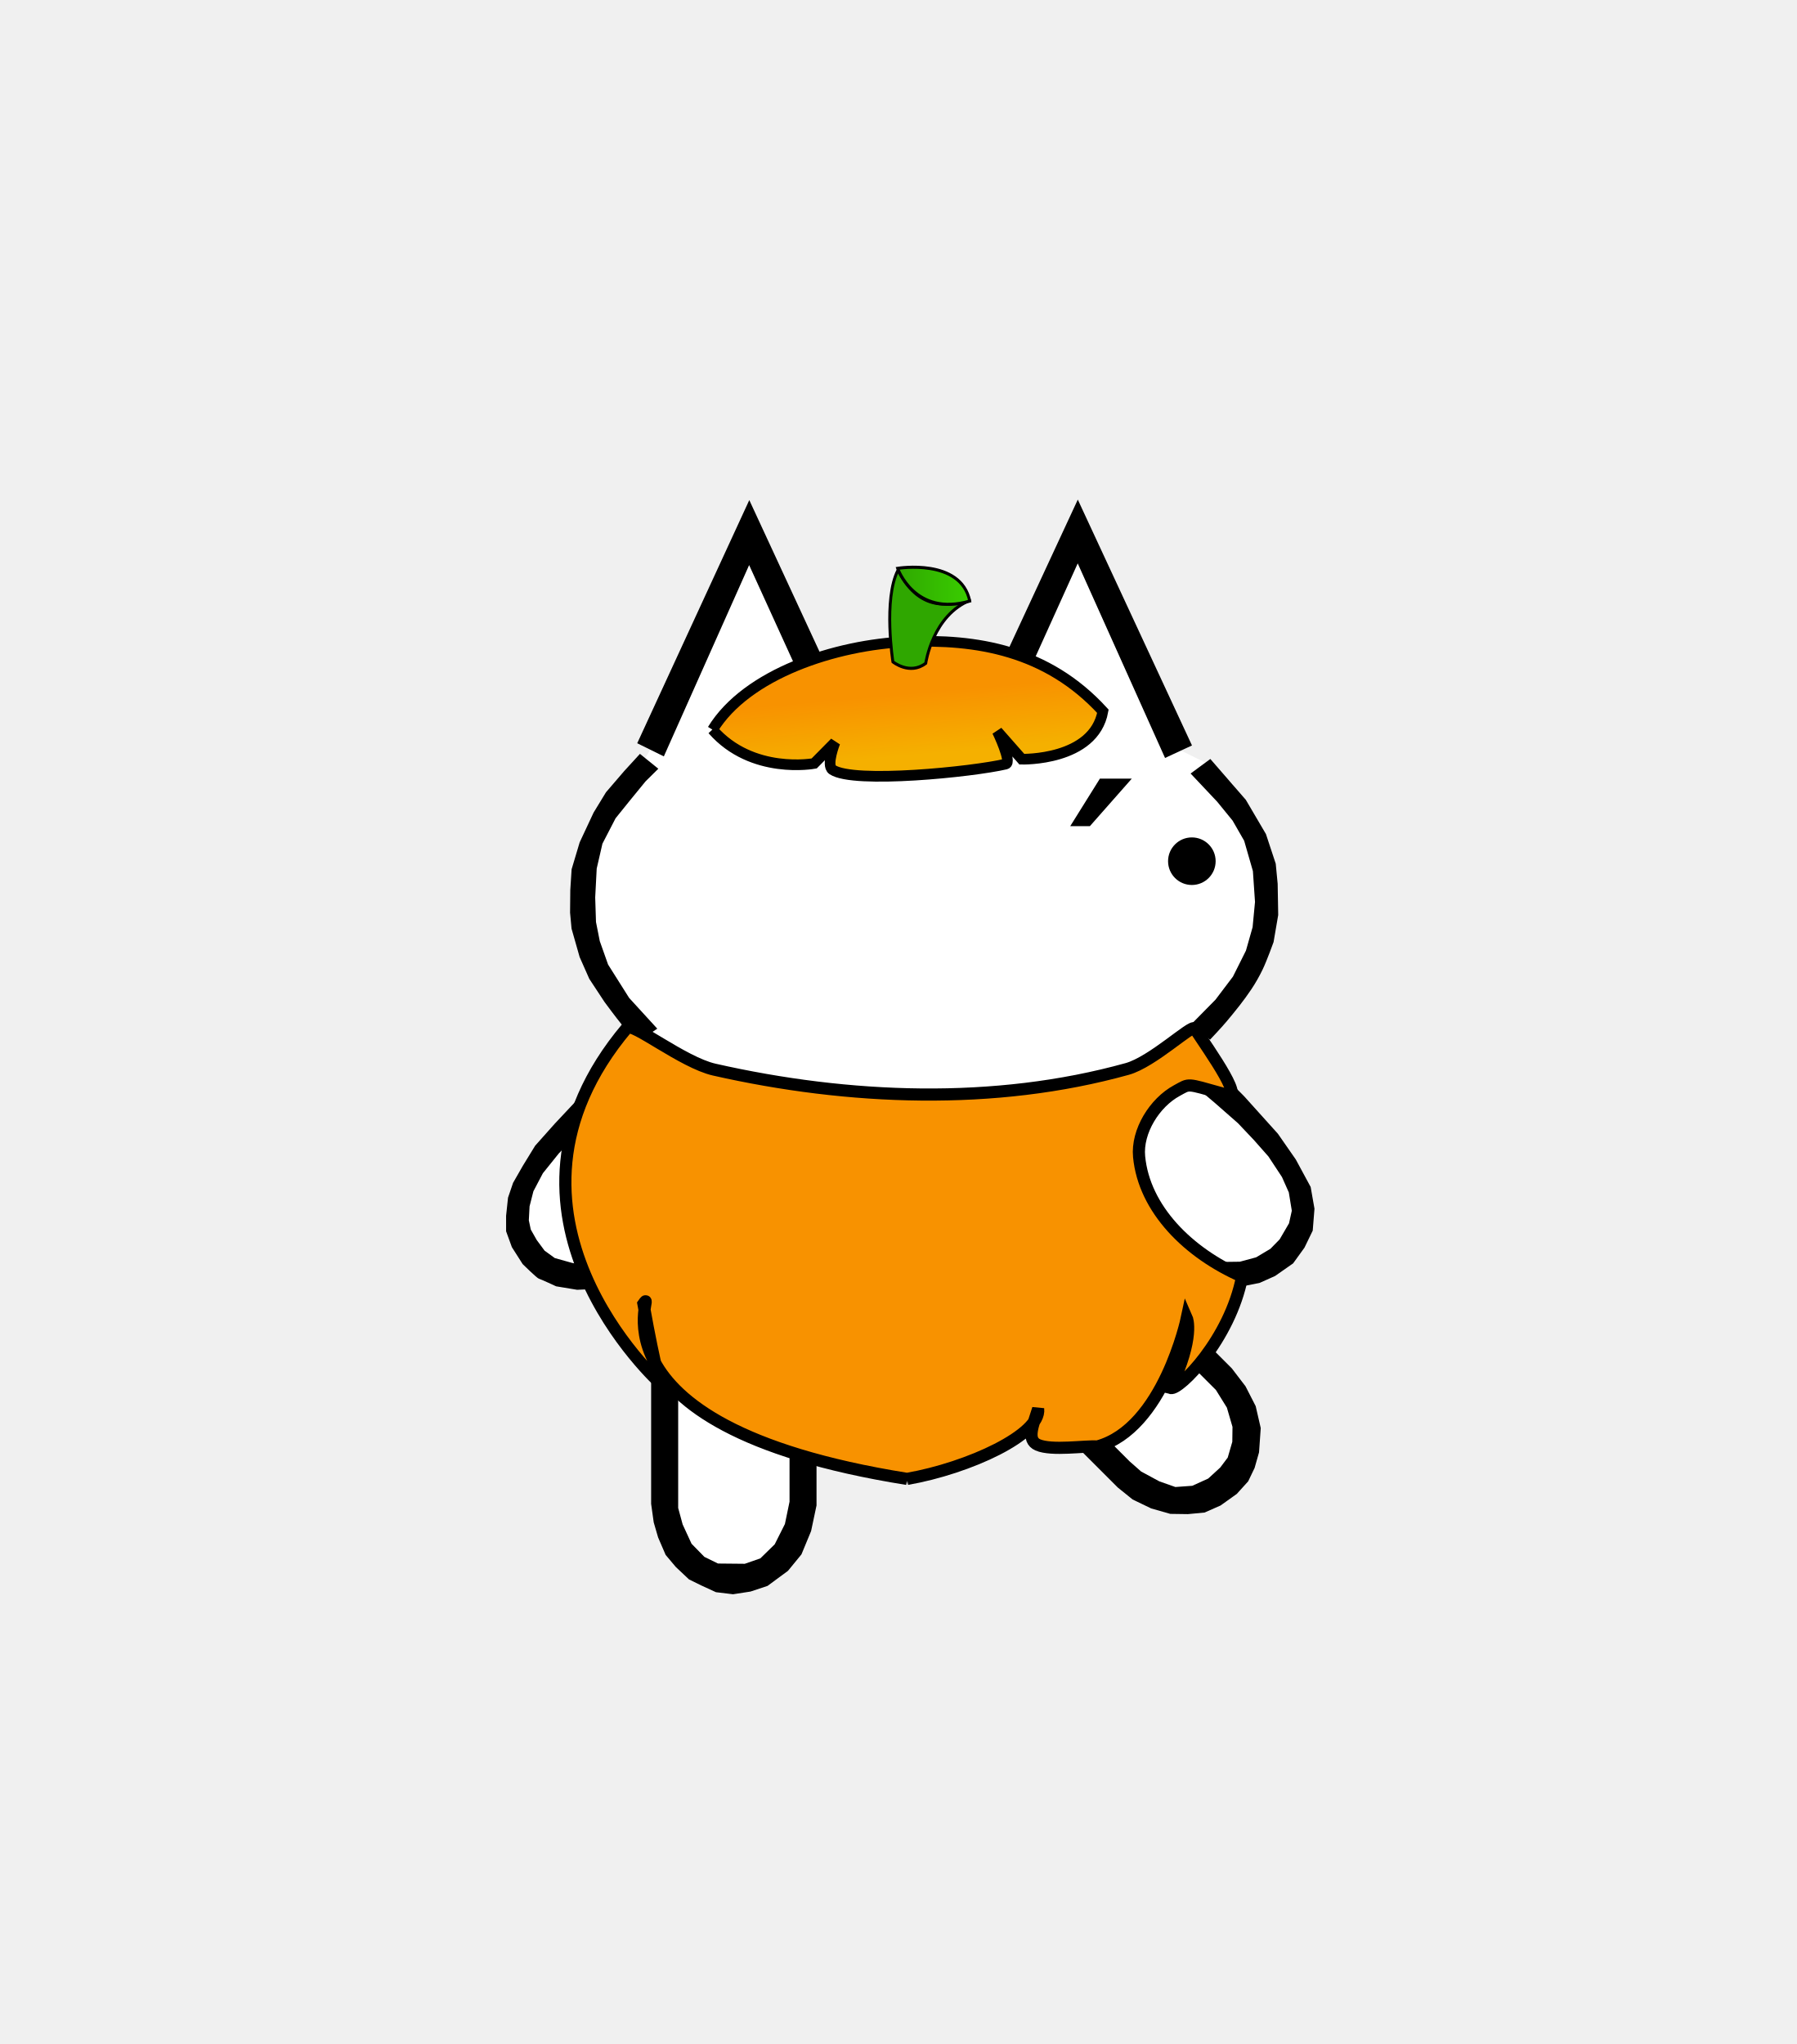
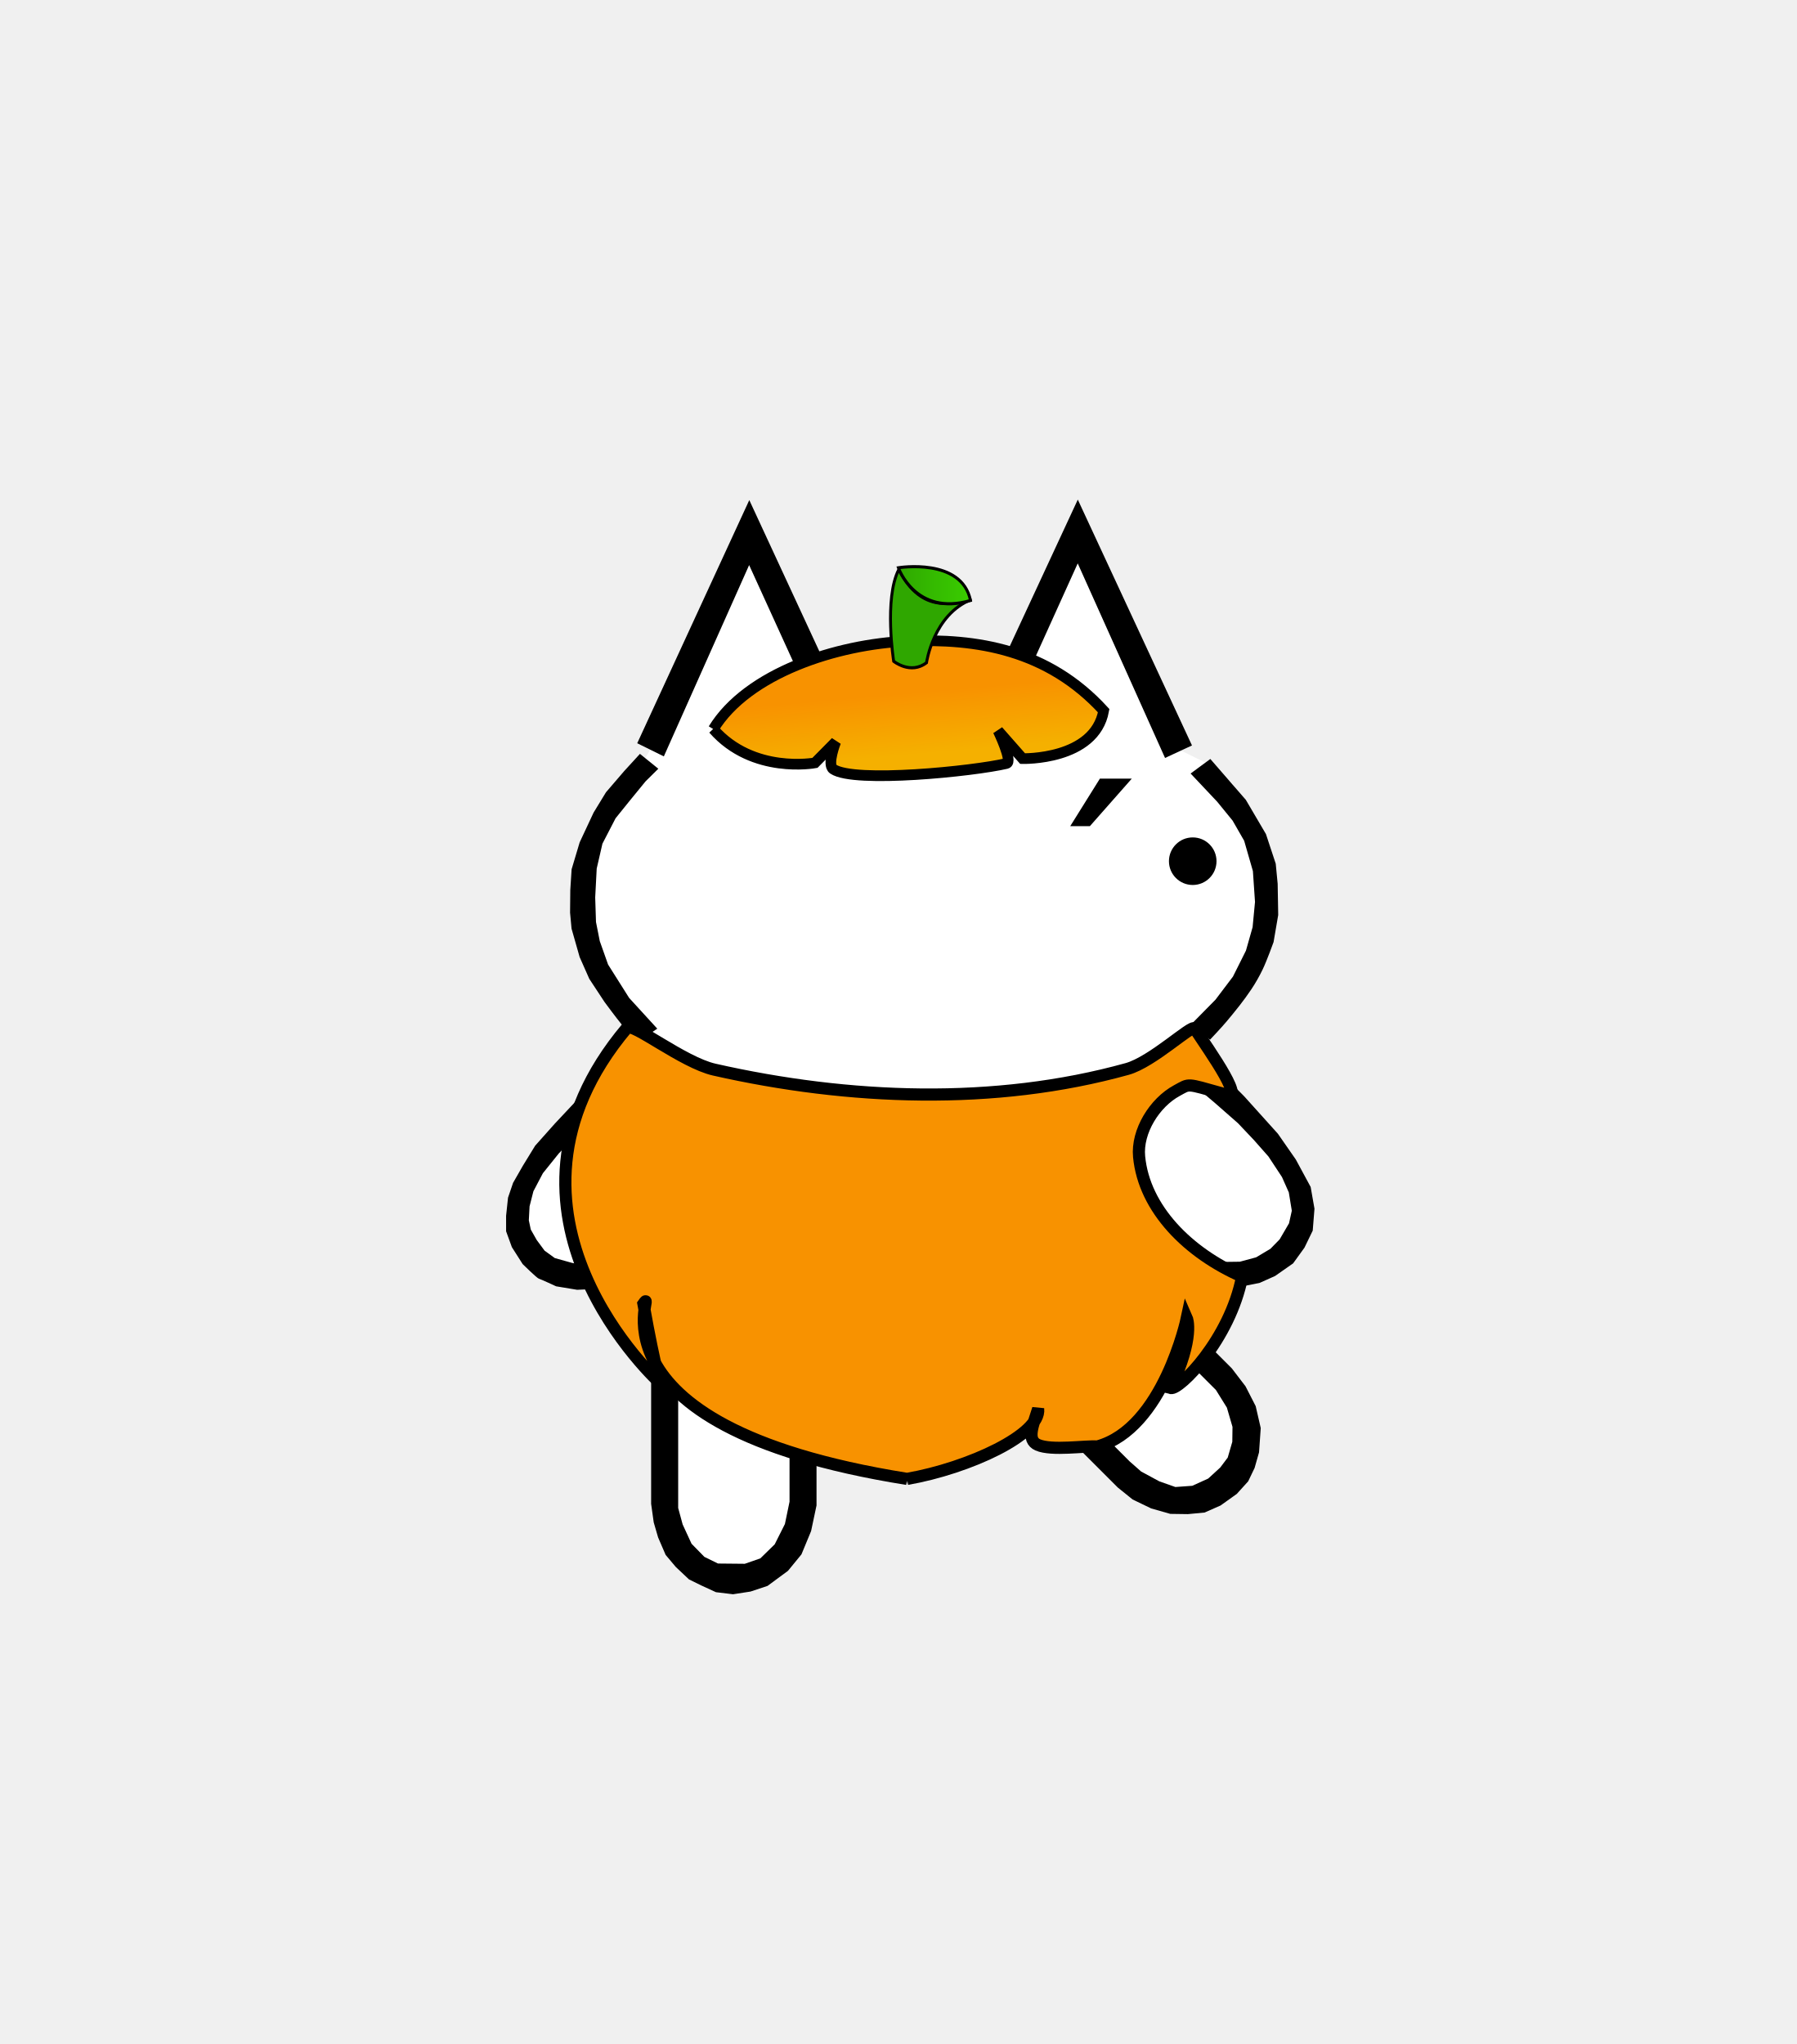
<svg xmlns="http://www.w3.org/2000/svg" xmlns:xlink="http://www.w3.org/1999/xlink" height="182" width="160" version="1.1" id="svg2" xml:space="preserve">
  <defs id="defs2">
    <radialGradient xlink:href="#linearGradient15" id="radialGradient16" cx="96.805" cy="103.955" fx="96.805" fy="103.955" r="7.026" gradientTransform="matrix(1,0,0,0.7945679,0,21.35563)" gradientUnits="userSpaceOnUse" />
    <linearGradient id="linearGradient15">
      <stop style="stop-color:#ffed51;stop-opacity:0.915;" offset="0.342" id="stop15" />
      <stop style="stop-color:#f0ad00;stop-opacity:1;" offset="1" id="stop16" />
    </linearGradient>
    <radialGradient xlink:href="#linearGradient16" id="radialGradient23" cx="72.878" cy="104.605" fx="72.878" fy="104.605" r="7.641" gradientTransform="matrix(1,0,0,0.7846221,0,22.52967)" gradientUnits="userSpaceOnUse" />
    <linearGradient id="linearGradient16">
      <stop style="stop-color:#ffed51;stop-opacity:0.914;" offset="0.49" id="stop17" />
      <stop style="stop-color:#f0ad00;stop-opacity:1;" offset="1" id="stop18" />
    </linearGradient>
    <radialGradient xlink:href="#linearGradient19" id="radialGradient22" cx="85.016" cy="107.154" fx="85.016" fy="107.154" r="6.762" gradientTransform="matrix(1,0,0,1.079246,0,-8.491501)" gradientUnits="userSpaceOnUse" />
    <linearGradient id="linearGradient19">
      <stop style="stop-color:#ffed51;stop-opacity:0.914;" offset="0.36" id="stop19" />
      <stop style="stop-color:#f0ad00;stop-opacity:1;" offset="1" id="stop20" />
    </linearGradient>
    <radialGradient xlink:href="#linearGradient21" id="radialGradient24" cx="83.274" cy="118.876" fx="83.274" fy="118.876" r="19.975" gradientTransform="matrix(1,0,0,0.3260417,0,80.11723)" gradientUnits="userSpaceOnUse" />
    <linearGradient id="linearGradient21">
      <stop style="stop-color:#ffed51;stop-opacity:0.914;" offset="0.327" id="stop21" />
      <stop style="stop-color:#f0ad00;stop-opacity:1;" offset="1" id="stop22" />
    </linearGradient>
    <linearGradient xlink:href="#linearGradient30" id="linearGradient31" x1="83.773" y1="47.414" x2="80.648" y2="83.132" gradientUnits="userSpaceOnUse" />
    <linearGradient id="linearGradient30">
      <stop style="stop-color:#f89200;stop-opacity:1;" offset="0" id="stop30" />
      <stop style="stop-color:#f89200;stop-opacity:1;" offset="0.461" id="stop32" />
      <stop style="stop-color:#f5b000;stop-opacity:1;" offset="0.615" id="stop31" />
    </linearGradient>
    <linearGradient xlink:href="#linearGradient32" id="linearGradient34" x1="104.258" y1="46.429" x2="78.232" y2="46.429" gradientUnits="userSpaceOnUse" />
    <linearGradient id="linearGradient32">
      <stop style="stop-color:#3ace00;stop-opacity:1;" offset="0" id="stop33" />
      <stop style="stop-color:#2fa700;stop-opacity:1;" offset="1" id="stop34" />
    </linearGradient>
+     <filter id="a" x="0" width="1" y="0" height="1" color-interpolation-filters="sRGB">
+       <feGaussianBlur id="feGaussianBlur1" />
+     </filter>
+     <radialGradient xlink:href="#linearGradient15" id="radialGradient16-3" cx="96.805" cy="103.955" fx="96.805" fy="103.955" r="7.026" gradientTransform="matrix(1,0,0,0.7945679,0,21.35563)" gradientUnits="userSpaceOnUse" />
+     <radialGradient xlink:href="#linearGradient16" id="radialGradient23-1" cx="72.878" cy="104.605" fx="72.878" fy="104.605" r="7.641" gradientTransform="matrix(1,0,0,0.7846221,0,22.52967)" gradientUnits="userSpaceOnUse" />
+     <radialGradient xlink:href="#linearGradient19" id="radialGradient22-5" cx="85.016" cy="107.154" fx="85.016" fy="107.154" r="6.762" gradientTransform="matrix(1,0,0,1.079246,0,-8.491501)" gradientUnits="userSpaceOnUse" />
+     <radialGradient xlink:href="#linearGradient21" id="radialGradient24-1" cx="83.274" cy="118.876" fx="83.274" fy="118.876" r="19.975" gradientTransform="matrix(1,0,0,0.3260417,0,80.11723)" gradientUnits="userSpaceOnUse" />
  </defs>
  <path d="m 58.358,66.022 -1.446,2.354 -4.134,5.647 -1.373,6.522 1.437,4.56 3.337,6.155 0.156,0.694 -0.545,1.5 -0.894,2.974 -4.246,4.09 -3.906,5.123 -0.5,3.497 1.623,3.06 3.37,1.125 4.06,-10e-4 3.199,-1.351 -0.068,2.417 0.33,4.6 0.541,1.611 0.629,1.467 0.46,0.816 -0.941,1.961 0.11,10.928 2.074,3.443 4.053,1.501 3.266,-1.269 1.894,-3.04 0.84,-12.855 -1.38,-0.62 6.11,-1.423 11.663,-0.023 5.318,1.415 0.126,2.003 5.294,5.763 2.362,1.747 2.652,1.17 3.257,-0.05 1.821,-0.879 1.996,-2.827 -0.372,-4.017 -2.743,-4.132 -3.759,-3.731 0.829,-5.876 3.465,1.396 4.837,-0.663 2.05,-2.8 0.483,-3.778 -1.723,-4.305 -2.448,-2.492 -5.326,-5.745 -0.166,-2.436 2.835,-0.965 3.977,-6.408 0.133,-6.317 -0.969,-3.683 -2.254,-4.107 -1.983,-1.65 -2.82,-1.392 -8.526,-18.03 -1.081,1.018 -8.066,16.617 -11.82,0.173 -8.575,-17.368 -1.195,1.258 z" fill="#ffffff" id="path1" />
-   <circle cx="106.129" cy="76.682" r="2.118" id="circle1" />
  <path d="M 97.05,73.561 H 95.3 l 2.64,-4.23 h 2.84 z m 6.692,-6.071 2.398,-1.114 -10.167,-21.89 -9.744,20.991 -9.803,0.005 -9.705,-20.953 -9.979,21.65 2.37,1.171 7.595,-17.034 7.868,17.26 13.611,-0.212 7.78,-17.199 z m 4.032,0.09 3.162,3.64 1.79,3.046 0.872,2.638 0.172,1.791 0.048,2.78 -0.413,2.408 c 0,0 -0.591,1.647 -0.97,2.434 -0.292,0.609 -0.628,1.2 -1.002,1.762 -0.676,1.017 -1.45,1.967 -2.234,2.902 -0.461,0.55 -1.452,1.593 -1.452,1.593 l -1.717,-1.326 2.199,-2.23 1.56,-2.061 1.156,-2.311 0.593,-2.09 0.214,-2.247 -0.187,-2.747 -0.778,-2.7 -1.03,-1.794 -1.371,-1.681 -2.368,-2.512 z m -51.038,25.207 1.792,-1.192 -2.506,-2.74 -1.875,-2.97 -0.74,-2.088 L 53.07,82.096 53,79.91 l 0.134,-2.571 0.509,-2.214 1.17,-2.263 1.29,-1.6 1.38,-1.688 1.137,-1.125 -1.636,-1.324 -1.402,1.532 -1.622,1.888 -1.104,1.81 -1.24,2.65 -0.716,2.395 -0.118,1.844 -0.02,2.02 0.132,1.424 0.72,2.529 0.86,1.942 1.358,2.062 c 0,0 1.015,1.38 1.558,2.04 0.43,0.524 1.345,1.525 1.345,1.525 z m -0.946,0.667 1.672,1.96 -3.569,3.168 -2.525,2.462 -1.609,1.659 -1.42,1.766 -0.842,1.603 -0.342,1.341 -0.065,1.246 0.173,0.82 0.527,0.93 0.703,0.951 0.907,0.658 1.557,0.436 c 0,0 1.143,0.23 1.327,0.23 0.184,0 1.51,-0.265 1.51,-0.265 l 1.405,-0.515 1.449,-0.861 1.807,-2.051 -0.096,3.272 -1.783,1.456 -1.715,0.765 -1.321,0.265 -2.153,0.094 -1.868,-0.31 c 0,0 -1.372,-0.637 -1.542,-0.683 -0.17,-0.046 -1.435,-1.294 -1.435,-1.294 l -0.961,-1.506 -0.515,-1.416 -0.001,-1.373 0.172,-1.62 0.45,-1.321 0.874,-1.526 1.092,-1.78 1.746,-1.96 2.088,-2.225 1.909,-1.944 z m 48.691,1.556 1.67,-2.076 4.64,4.685 2.998,3.329 1.594,2.292 1.325,2.449 0.34,1.934 -0.156,1.953 -0.733,1.513 -1.013,1.403 -1.608,1.124 -1.358,0.608 -2.137,0.433 -1.635,-0.058 -1.89,-0.622 -1.81,-1.202 -2.289,-1.898 -1.475,-1.557 1.768,-1.791 1.546,2.11 1.483,1.402 1.749,0.966 1.37,0.357 1.544,-0.02 1.448,-0.39 1.274,-0.76 0.822,-0.842 0.833,-1.427 0.248,-1.12 -0.266,-1.631 -0.611,-1.372 -1.204,-1.827 -1.279,-1.45 -1.43,-1.51 -2.045,-1.796 -2.34,-1.979 z m -0.67,24.294 4.46,4.46 0.977,1.573 0.5,1.714 -0.017,1.327 -0.407,1.405 -0.666,0.886 -1.072,0.982 -1.419,0.645 -1.505,0.109 -1.427,-0.503 -1.622,-0.876 -1.027,-0.904 -7.227,-7.227 -1.69,1.69 7.865,7.865 1.32,1.065 1.651,0.796 1.7,0.486 1.568,0.022 1.49,-0.141 1.424,-0.628 1.444,-1.032 1.013,-1.119 0.572,-1.19 0.395,-1.39 0.152,-2.16 -0.45,-1.955 -0.904,-1.764 -1.223,-1.6 -5.457,-5.456 z m -33.506,3.628 v 10.78 l -0.412,1.986 -0.91,1.811 -1.278,1.25 -1.385,0.482 -2.385,-0.023 -1.211,-0.591 -1.144,-1.169 -0.793,-1.72 -0.398,-1.466 v -11.39 H 57.98 v 11.02 l 0.231,1.654 0.39,1.337 0.671,1.557 0.906,1.076 1.173,1.105 1.076,0.53 1.325,0.609 1.521,0.184 1.556,-0.24 1.514,-0.502 1.822,-1.342 1.201,-1.467 0.858,-2.074 0.484,-2.285 V 122.91 Z" id="path2" />
  <g id="layer9">
    <g id="g1" style="display:inline" transform="matrix(-1,0,0,1,163.4845,0.01923723)">
      <path style="fill:#f89200;fill-opacity:1;stroke:#000000;stroke-width:1.081;stroke-opacity:1" d="m 82.714,131.664 c -5.545,-0.973 -11.929,-3.968 -11.672,-6.237 0.467,1.469 1.04,2.762 0.031,3.206 -1.235,0.544 -4.242,0.065 -5.293,0.146 -5.895,-1.584 -7.977,-11.428 -7.977,-11.428 0,0 -0.725,1.649 1.434,6.223 -0.748,0.196 -5.279,-4.32 -6.359,-9.93 4.786,-2.091 8.729,-6.005 9.175,-10.675 0.215,-2.249 -1.378,-4.809 -3.366,-5.883 -1.169,-0.631 -0.785,-0.649 -3.978,0.241 -2.611,1.355 1.127,-3.823 2.395,-5.772 0.242,-0.373 3.756,2.981 6.005,3.606 11.811,3.284 24.821,2.768 36.777,0.059 2.799,-0.634 7.311,-4.262 7.764,-3.724 13.923,16.514 -3.01,31.697 -3.01,31.697 0,0 0.435,-0.873 1.551,-7.116 -1.484,-2.117 6.628,10.786 -23.478,15.587 z" id="path4" />
      <path style="display:none;fill:url(#radialGradient16);stroke:#000000;stroke-width:1.081;stroke-opacity:1" d="m 98.936,99.293 c -9.826,-2.297 -8.558,6.58 -8.558,6.58 l 4.691,0.931 c 1.775,-5.587 2.916,1.117 2.916,1.117 0,0 -0.063,0.062 4.691,0.993 0,0 2.853,-8.753 -3.74,-9.622 z" id="path5" />
      <path style="display:none;fill:url(#radialGradient23);stroke:#000000;stroke-width:1.081;stroke-opacity:1" d="m 79.474,107.425 c -4.311,0.559 -4.247,0.559 -4.247,0.559 0,0 -2.409,-7.511 -4.121,0.869 -4.501,1.117 -4.501,1.117 -4.501,1.117 0,0 -3.994,-8.256 5.579,-10.801 0,0 10.143,-0.745 7.29,8.256 z" id="path6" />
      <path style="display:none;fill:url(#radialGradient22);stroke:#000000;stroke-width:1.081;stroke-opacity:1" d="m 85.242,101.093 5.706,11.546 -11.791,1.179 z" id="path7" />
      <path style="display:none;fill:url(#radialGradient24);stroke:#000000;stroke-width:1.081;stroke-opacity:1" d="m 102.676,114.315 -6.847,0.497 -0.063,2.545 -3.613,0.559 -0.063,-2.297 -15.088,0.683 0.127,2.359 -4.501,-0.062 0.19,-2.856 -8.812,-2.607 c 0,0 1.902,9.498 5.452,9.746 0,0 8.685,3.042 11.284,1.552 l 0.317,-2.856 5.325,0.248 0.19,1.986 c 0,0 16.99,0.683 16.102,-9.498 z" id="path8" />
    </g>
  </g>
-   <g id="layer10">
+   <g id="layer10" transform="translate(0.06831567,-0.05156928)">
    <g id="g2" transform="matrix(-1,0,0,1,162.9999,-2.110308)">
      <path style="fill:url(#linearGradient31);fill-opacity:1;stroke:#000000;stroke-width:0.95;stroke-opacity:1" d="m 99.551,67.081 c -3.528,4.043 -9.049,3.008 -9.049,3.008 l -1.852,-1.874 c 0,0 0.809,2.036 0.22,2.433 -1.879,1.266 -12.499,0.187 -15.426,-0.504 -0.595,-0.14 0.748,-2.914 0.748,-2.914 l -2.182,2.479 c 0,0 -6.412,0.174 -7.218,-4.267 4.985,-5.446 11.294,-6.454 17.465,-6.193 6.322,0.267 14.252,2.853 17.293,7.833 z" id="path30" />
      <path style="display:none;fill:#f86400;fill-opacity:1;stroke:#000000;stroke-width:1.002;stroke-opacity:1" d="m 57.18,74.381 c 3.092,-2.199 6.043,-9.646 6.043,-9.646 0,0 3.022,11.331 6.625,11.273 20.783,-0.331 35.905,4.014 49.161,-7.206 4.609,-3.901 -12.137,-15.792 -16.968,-12.668 -4.757,3.076 -7.671,2.823 -11.854,1.162 -6.016,-2.388 -12.439,-4.642 -18.13,-1.162 -2.83,1.73 -5.123,3.892 -9.646,-0.349 -2.419,-2.268 -13.775,9.607 -17.378,14.207 -3.603,4.6 1.234,5.388 3.435,6.387 2.713,1.231 6.284,-0.272 8.712,-1.999 z" id="path19" />
      <g id="g15" style="display:inline;fill:#3ace00;fill-opacity:1;stroke:#000000;stroke-opacity:1" transform="matrix(-0.2593225,0,0,0.2755077,103.5327,41.47776)">
        <path style="fill:#2fa700;fill-opacity:1;stroke:#000000;stroke-width:1.002;stroke-opacity:1" d="m 104.017,51.02 c -5.831,0.939 -16.846,5.223 -24.987,-9.646 -5.12,9.421 -1.743,29.636 -1.743,29.636 0,0 5.811,4.416 11.273,0.465 0,0 2.345,-15.583 15.457,-20.455 z" id="path14" />
        <path style="fill:url(#linearGradient34);fill-opacity:1;stroke:#000000;stroke-width:1.002;stroke-opacity:1" d="m 103.668,51.369 c -18.944,5.23 -24.755,-10.576 -24.755,-10.576 0,0 21.733,-3.37 24.755,10.576 z" id="path15" />
      </g>
    </g>
  </g>
+   <circle cx="106.207" cy="76.682" r="2.118" opacity="0.99" filter="url(#a)" id="gikopoipoi_eyes_open" style="display:inline;opacity:1" />
+   <path d="m 103.61,77.366 c 2.012,0.598 4.169,0.324 5.246,-0.469" stroke-width="3" id="gikopoipoi_eyes_closed" style="display:none;stroke-width:2.146;stroke-dasharray:none" fill="none" stroke="#000000" stroke-linecap="round" stroke-linejoin="round" />
</svg>
